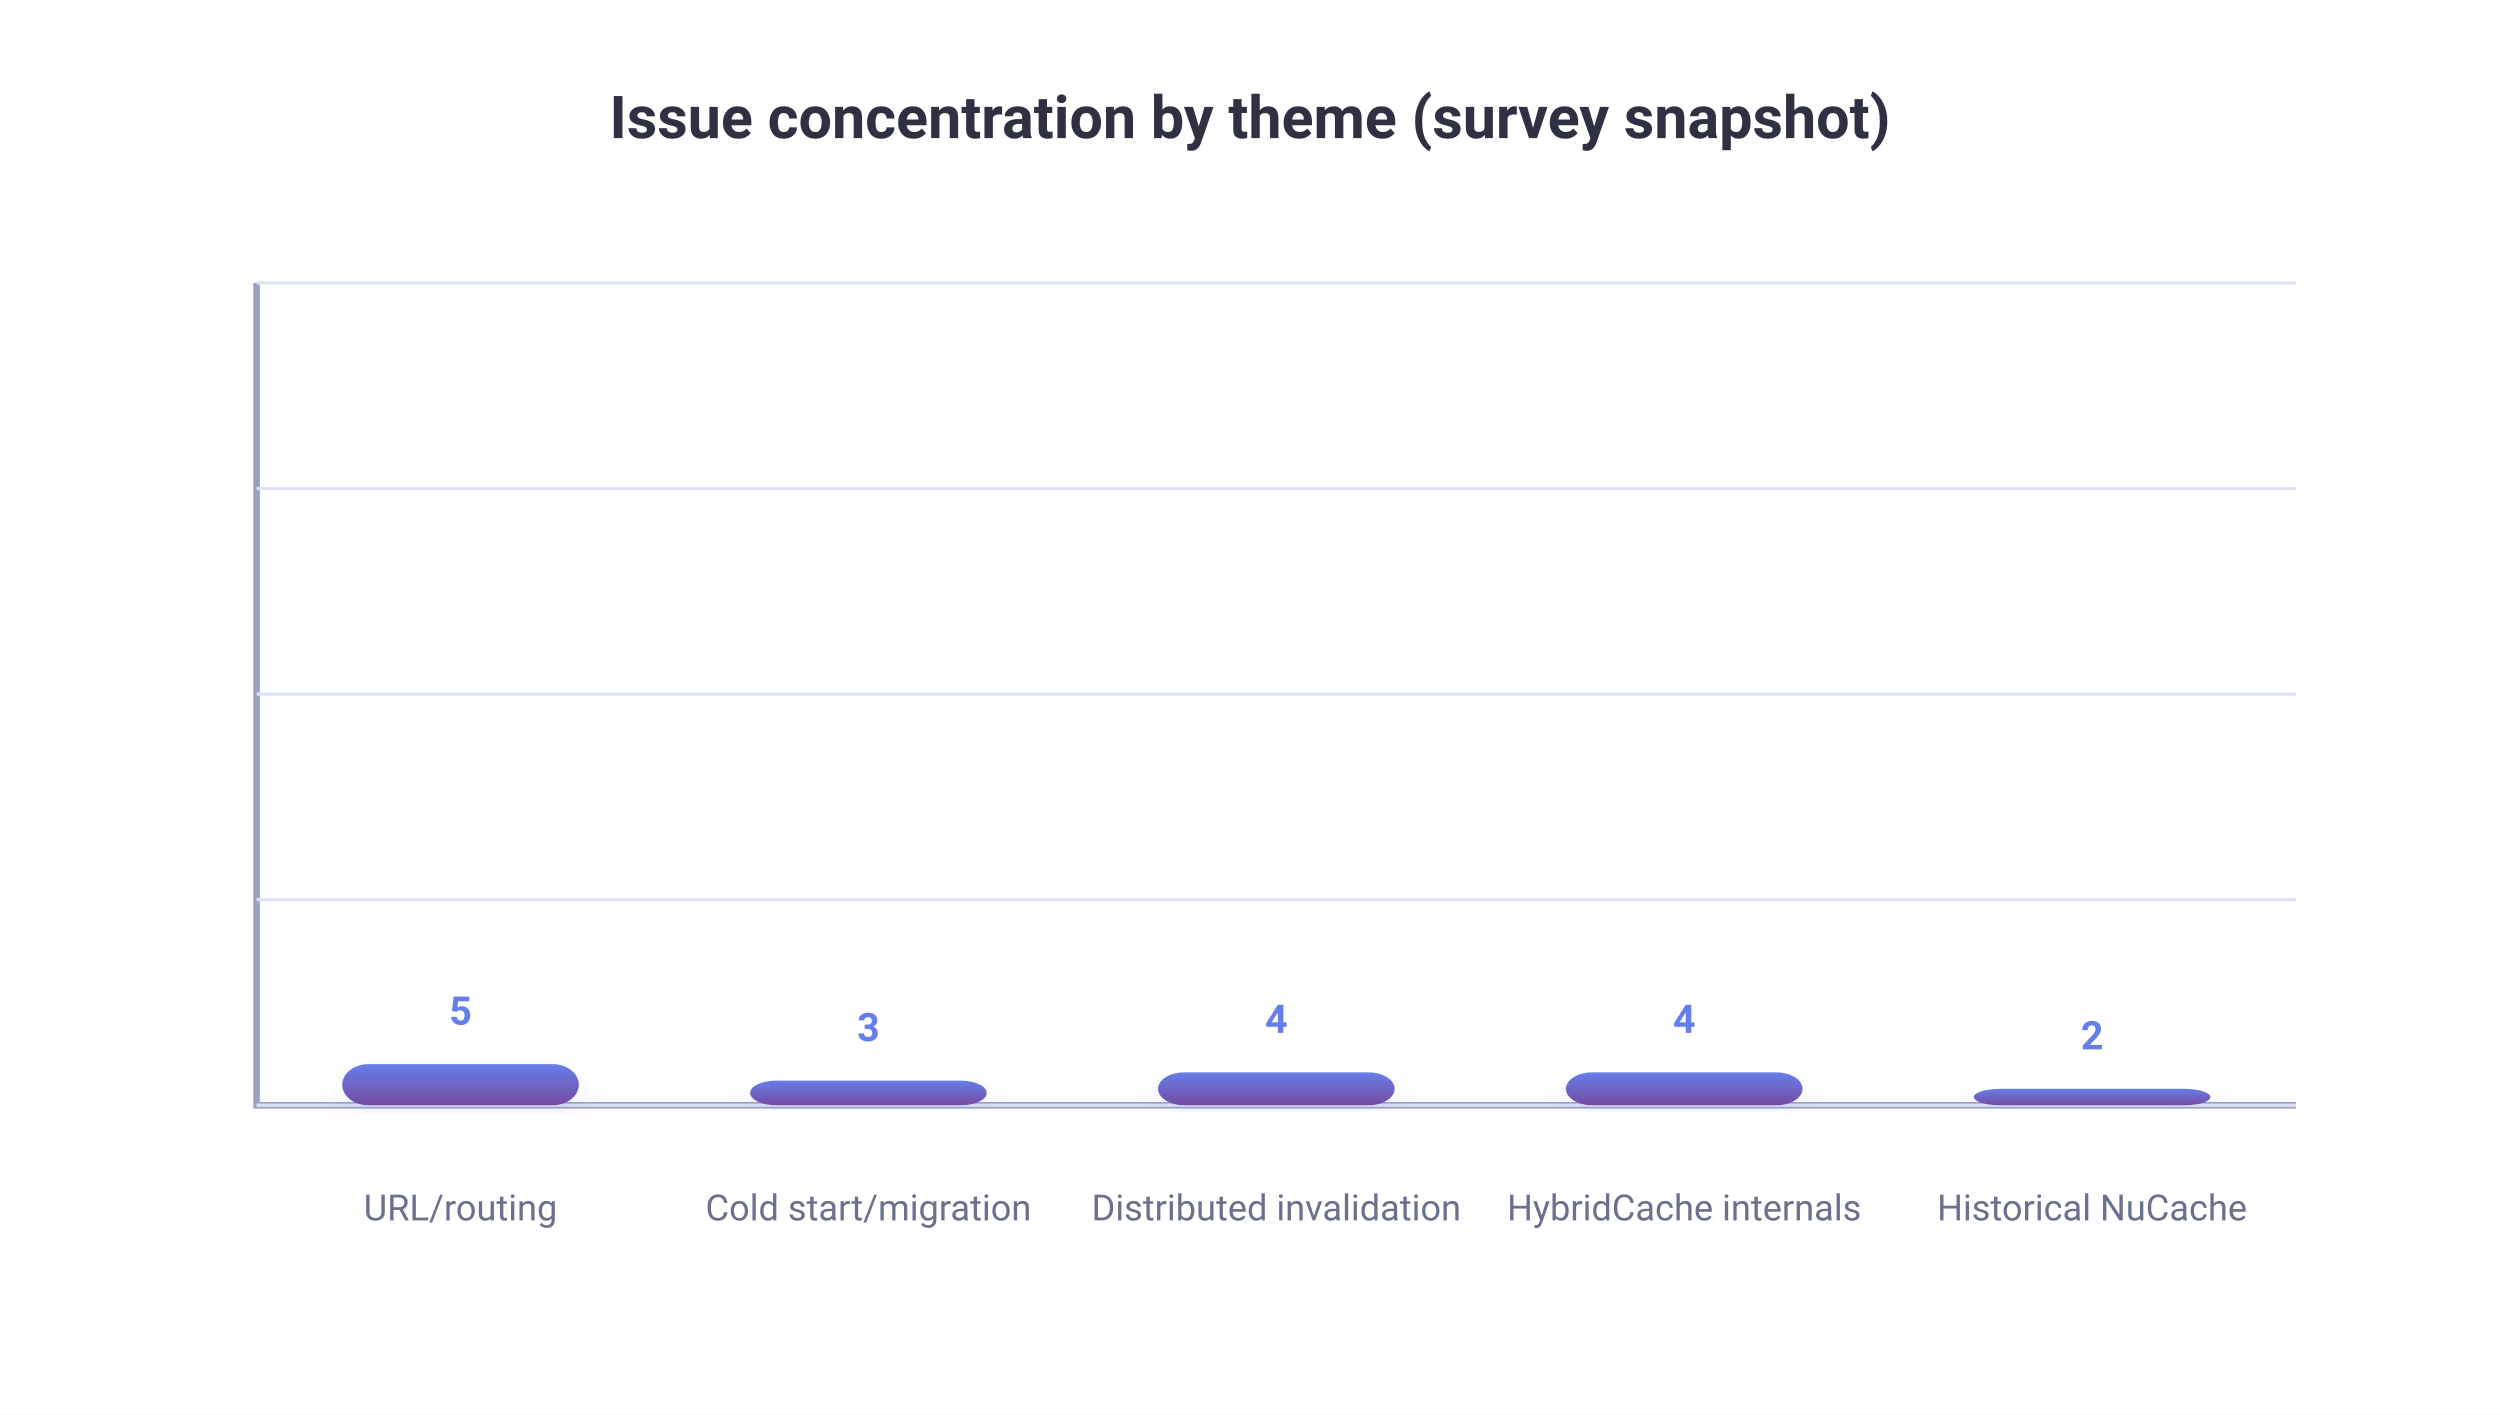
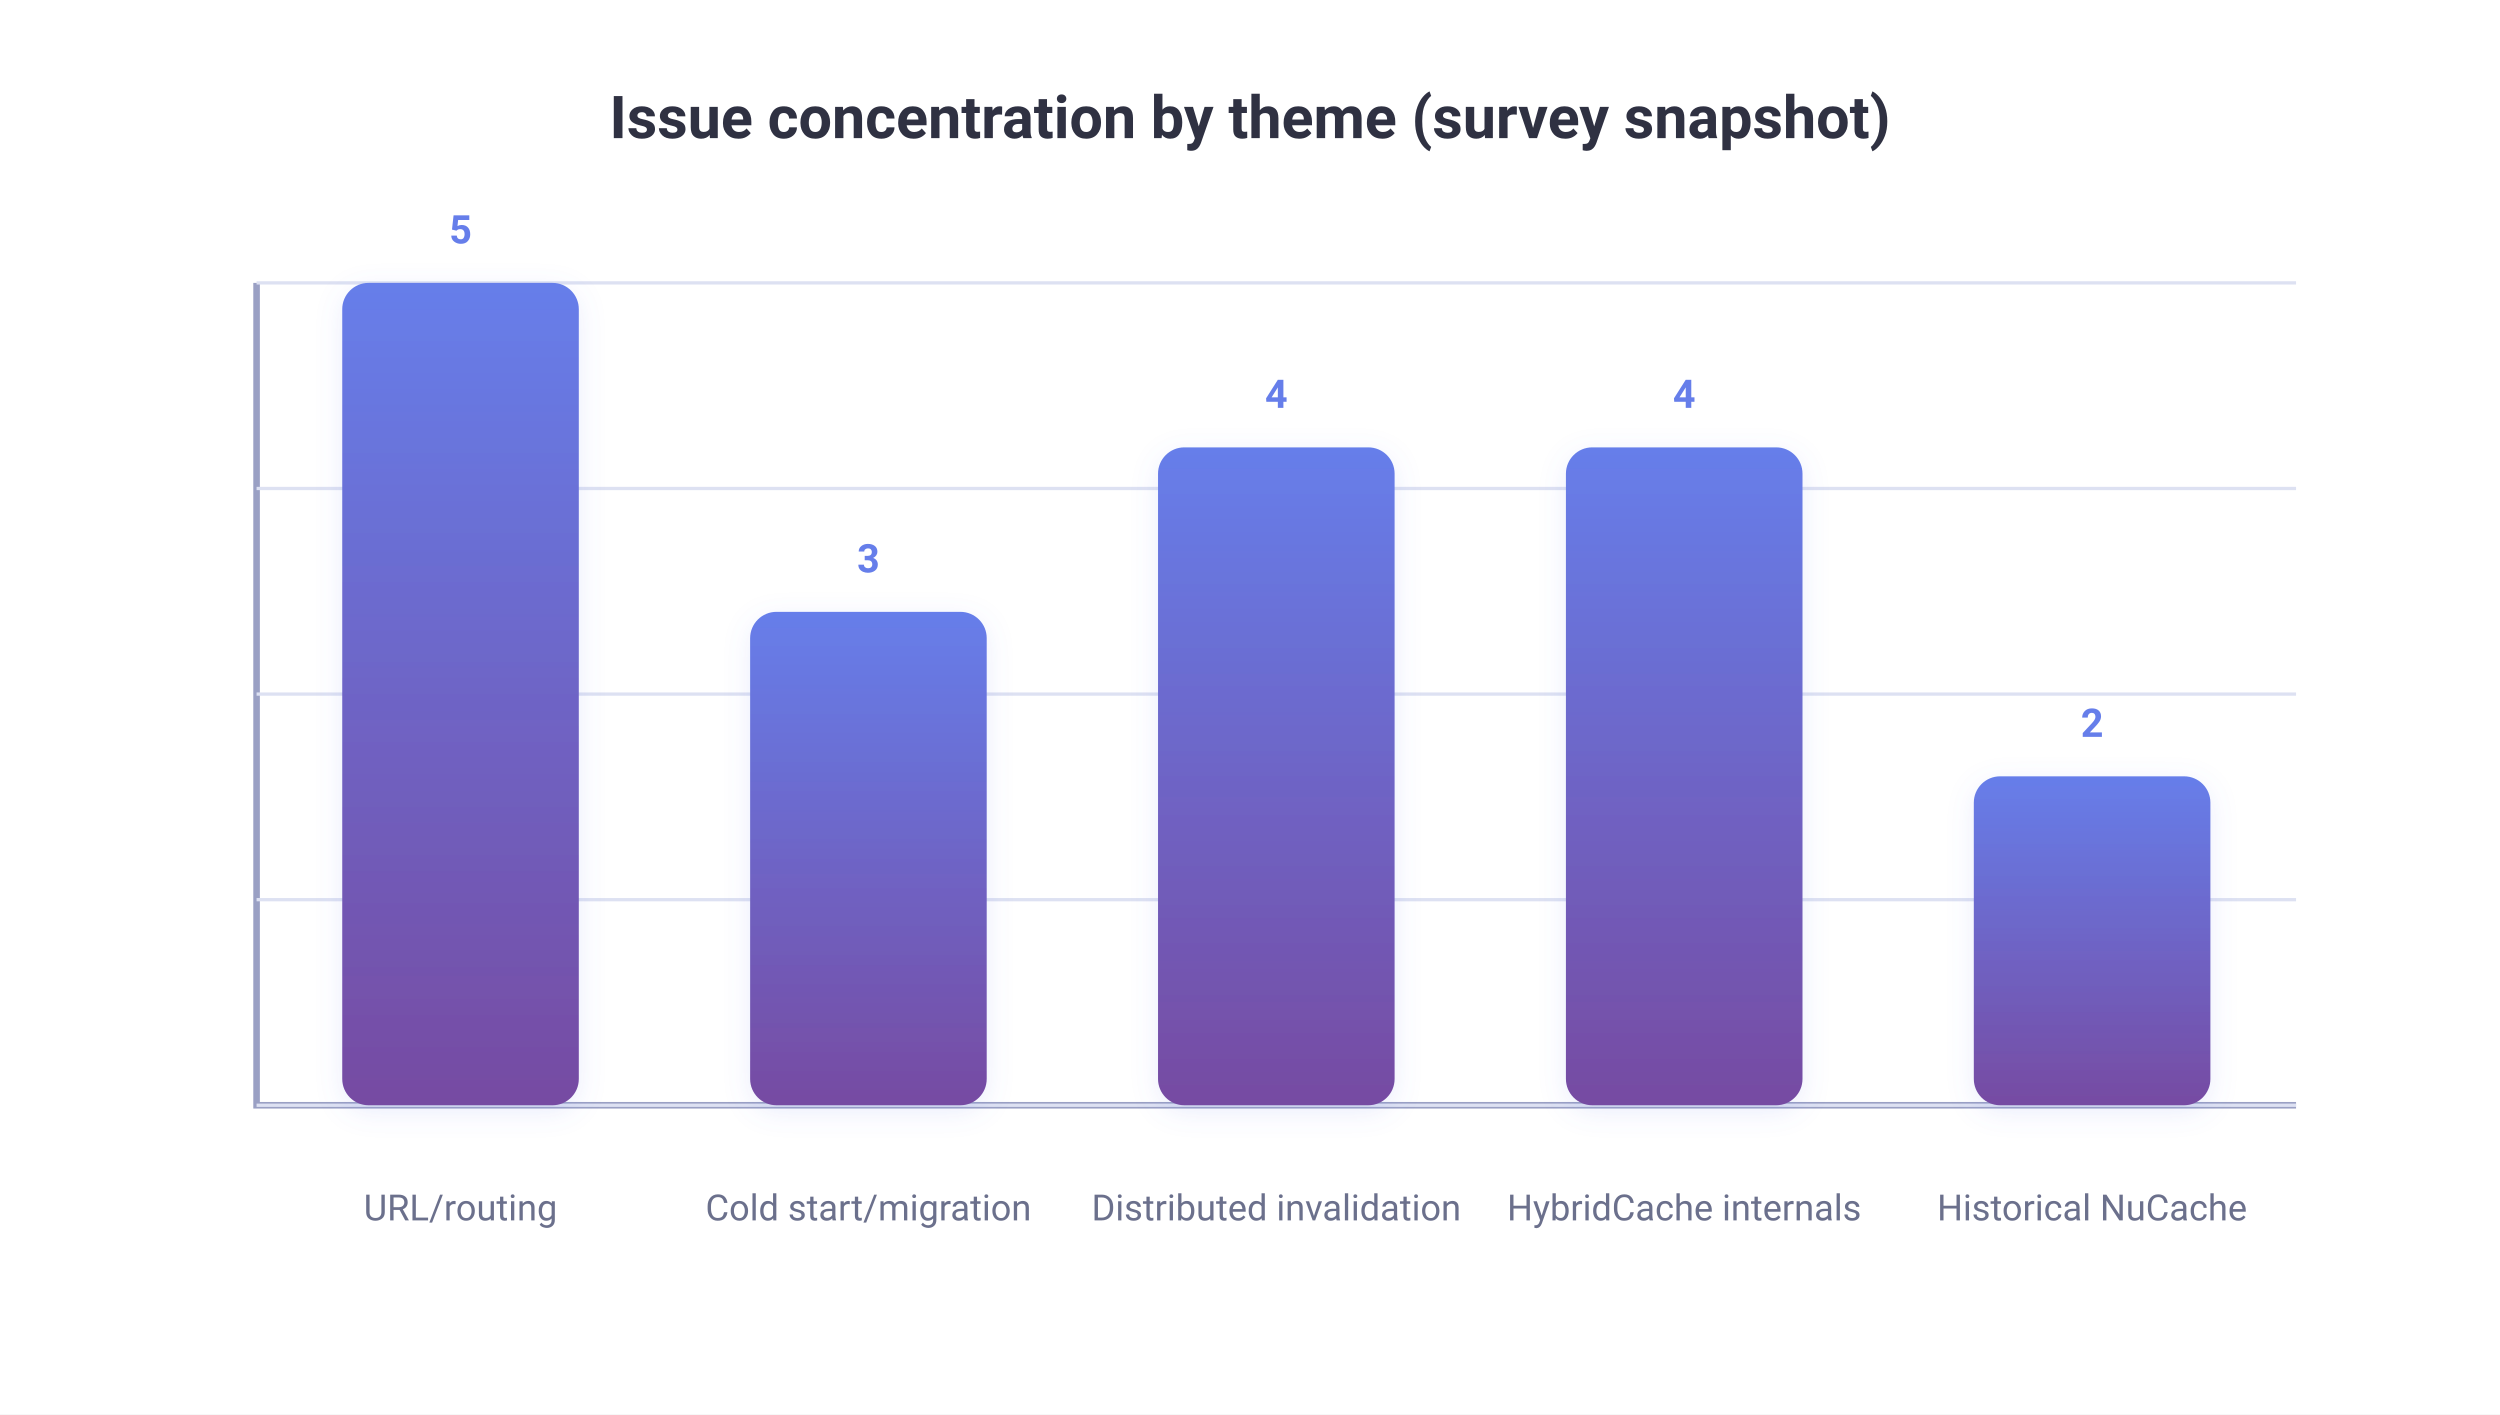
<svg xmlns="http://www.w3.org/2000/svg" viewBox="0 0 760 430" font-family="-apple-system, BlinkMacSystemFont, 'Segoe UI', Roboto, sans-serif">
  <defs>
    <linearGradient id="lineGrad" x1="0" y1="0" x2="0" y2="1">
      <stop offset="0%" stop-color="#667eea" />
      <stop offset="100%" stop-color="#764ba2" />
    </linearGradient>
    <filter id="soft" x="-20%" y="-20%" width="140%" height="140%">
      <feDropShadow dx="0" dy="2" stdDeviation="4" flood-color="#667eea" flood-opacity="0.14" />
    </filter>
    <marker id="arrow" viewBox="0 0 10 10" refX="8" refY="5" markerWidth="7" markerHeight="7" orient="auto-start-reverse">
      <path d="M0,0 L10,5 L0,10 z" fill="#9aa0c4" />
    </marker>
  </defs>
  <rect width="760" height="430" fill="white" />
  <text x="380" y="42" text-anchor="middle" font-size="18" font-weight="700" fill="#2f3142">Issue concentration by theme (survey snapshot)</text>
  <path d="M78,86 V336 H698" stroke="#9aa0c4" stroke-width="2" fill="none" />
  <path d="M78,336 H698" stroke="#dde1f2" stroke-width="1" />
  <path d="M78,273.5 H698" stroke="#dde1f2" stroke-width="1" />
  <path d="M78,211 H698" stroke="#dde1f2" stroke-width="1" />
  <path d="M78,148.5 H698" stroke="#dde1f2" stroke-width="1" />
  <path d="M78,86 H698" stroke="#dde1f2" stroke-width="1" />
-   <rect x="104.04" y="323.5" width="71.92" height="12.5" rx="8" fill="url(#lineGrad)" filter="url(#soft)" />
-   <text x="140" y="311.5" text-anchor="middle" font-size="12" font-weight="700" fill="#667eea">5</text>
+   <rect x="104.04" y="86" width="71.92" height="250" rx="8" fill="url(#lineGrad)" filter="url(#soft)" />
+   <text x="140" y="74" text-anchor="middle" font-size="12" font-weight="700" fill="#667eea">5</text>
  <text x="140" y="371" text-anchor="middle" font-size="11" font-weight="400" fill="#6b708c">URL/routing</text>
-   <rect x="228.04" y="328.5" width="71.92" height="7.5" rx="8" fill="url(#lineGrad)" filter="url(#soft)" />
-   <text x="264" y="316.5" text-anchor="middle" font-size="12" font-weight="700" fill="#667eea">3</text>
+   <rect x="228.04" y="186" width="71.92" height="150" rx="8" fill="url(#lineGrad)" filter="url(#soft)" />
+   <text x="264" y="174" text-anchor="middle" font-size="12" font-weight="700" fill="#667eea">3</text>
  <text x="264" y="371" text-anchor="middle" font-size="11" font-weight="400" fill="#6b708c">Cold start/migration</text>
-   <rect x="352.04" y="326" width="71.92" height="10" rx="8" fill="url(#lineGrad)" filter="url(#soft)" />
-   <text x="388" y="314" text-anchor="middle" font-size="12" font-weight="700" fill="#667eea">4</text>
+   <rect x="352.04" y="136" width="71.92" height="200" rx="8" fill="url(#lineGrad)" filter="url(#soft)" />
+   <text x="388" y="124" text-anchor="middle" font-size="12" font-weight="700" fill="#667eea">4</text>
  <text x="388" y="371" text-anchor="middle" font-size="11" font-weight="400" fill="#6b708c">Distributed invalidation</text>
-   <rect x="476.04" y="326" width="71.92" height="10" rx="8" fill="url(#lineGrad)" filter="url(#soft)" />
-   <text x="512" y="314" text-anchor="middle" font-size="12" font-weight="700" fill="#667eea">4</text>
+   <rect x="476.04" y="136" width="71.92" height="200" rx="8" fill="url(#lineGrad)" filter="url(#soft)" />
+   <text x="512" y="124" text-anchor="middle" font-size="12" font-weight="700" fill="#667eea">4</text>
  <text x="512" y="371" text-anchor="middle" font-size="11" font-weight="400" fill="#6b708c">HybridCache internals</text>
-   <rect x="600.04" y="331" width="71.92" height="5" rx="8" fill="url(#lineGrad)" filter="url(#soft)" />
-   <text x="636" y="319" text-anchor="middle" font-size="12" font-weight="700" fill="#667eea">2</text>
+   <rect x="600.04" y="236" width="71.92" height="100" rx="8" fill="url(#lineGrad)" filter="url(#soft)" />
+   <text x="636" y="224" text-anchor="middle" font-size="12" font-weight="700" fill="#667eea">2</text>
  <text x="636" y="371" text-anchor="middle" font-size="11" font-weight="400" fill="#6b708c">Historical NuCache</text>
</svg>
